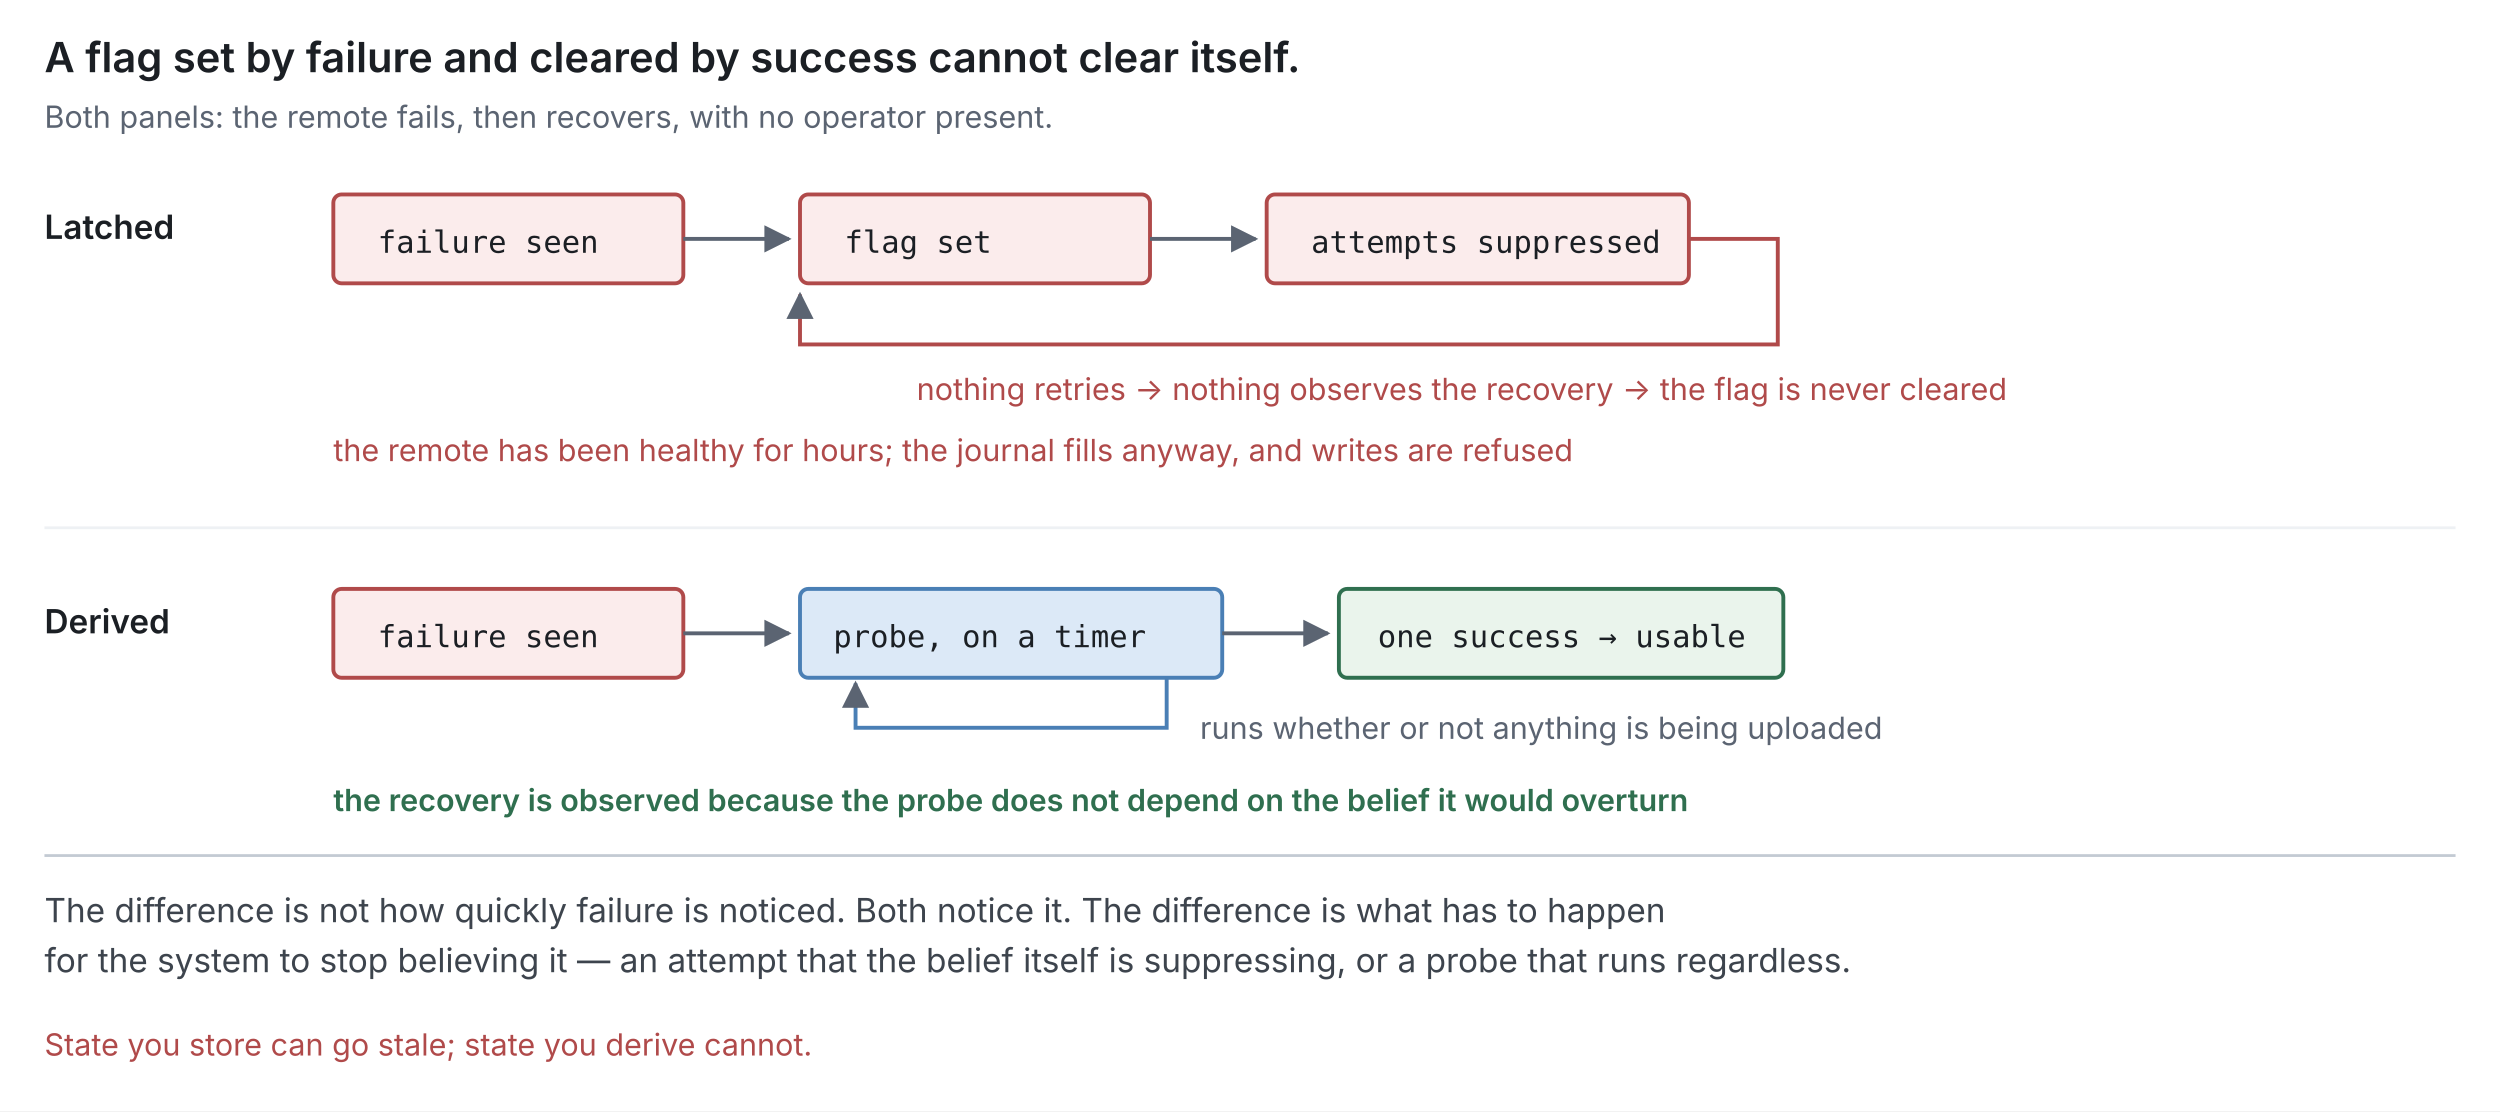
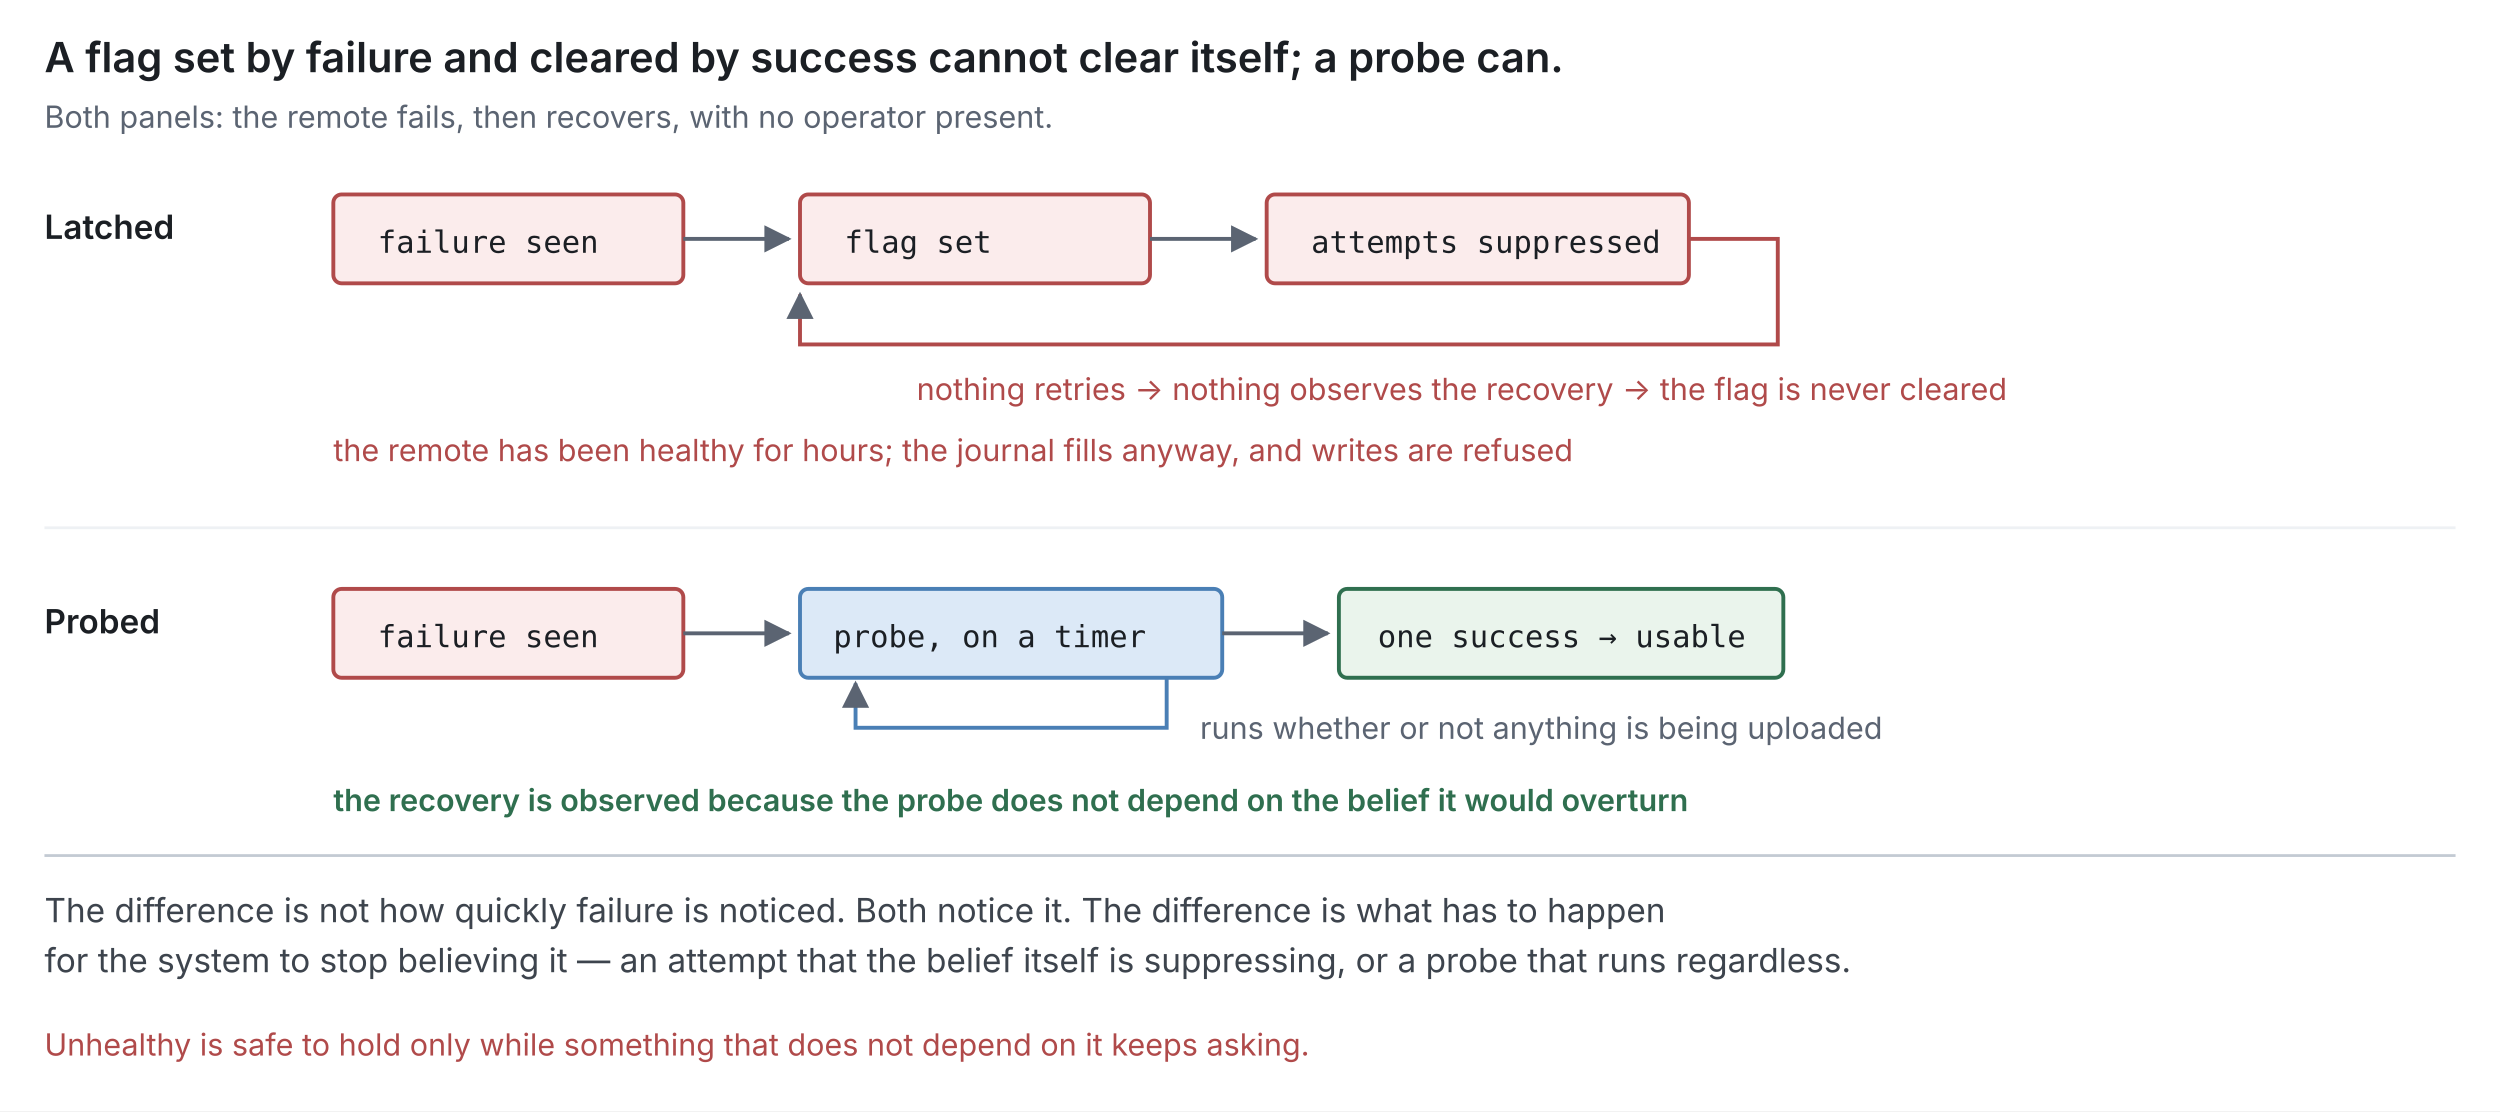
<svg xmlns="http://www.w3.org/2000/svg" viewBox="0 0 900 400" width="900" height="400" font-family="system-ui,-apple-system,Segoe UI,sans-serif">
  <defs>
    <style>
      .t  { font-size: 15px; font-weight: 600; fill: #1b1f24 }
      .rl { font-size: 12px; font-weight: 600; fill: #1b1f24 }
      .l  { font-size: 12px; fill: #3d444d }
      .s  { font-size: 11px; fill: #5b6472 }
      .m  { font-family: ui-monospace,SFMono-Regular,Menlo,monospace; font-size: 11px; fill: #1b1f24 }
      .why  { font-size: 11px; fill: #b04a4a }
      .ok   { font-size: 11px; font-weight: 600; fill: #2f6f4f }
      .bx { fill: #dce9f7; stroke: #4a7fb5; stroke-width: 1.4 }
      .bg { fill: #eaf4ec; stroke: #2f6f4f; stroke-width: 1.4 }
      .br { fill: #fbecec; stroke: #b04a4a; stroke-width: 1.4 }
    </style>
    <marker id="a3h" viewBox="0 0 10 10" refX="9" refY="5" markerWidth="7" markerHeight="7" orient="auto">
      <path d="M0,0 L10,5 L0,10 z" fill="#5b6472" />
    </marker>
  </defs>
  <rect width="900" height="400" fill="#ffffff" />
-   <text x="16" y="26" class="t">A flag set by failure and cleared by success cannot clear itself.</text>
+   <text x="16" y="26" class="t">A flag set by failure and cleared by success cannot clear itself; a probe can.</text>
  <text x="16" y="46" class="s">Both panels: the remote fails, then recovers, with no operator present.</text>
  <text x="16" y="86" class="rl">Latched</text>
  <rect x="120" y="70" width="126" height="32" rx="3" class="br" />
  <text x="136" y="91" class="m">failure seen</text>
  <line x1="246" y1="86" x2="284" y2="86" stroke="#5b6472" stroke-width="1.4" marker-end="url(#a3h)" />
  <rect x="288" y="70" width="126" height="32" rx="3" class="br" />
  <text x="304" y="91" class="m">flag set</text>
  <line x1="414" y1="86" x2="452" y2="86" stroke="#5b6472" stroke-width="1.4" marker-end="url(#a3h)" />
  <rect x="456" y="70" width="152" height="32" rx="3" class="br" />
  <text x="472" y="91" class="m">attempts suppressed</text>
  <path d="M608,86 L640,86 L640,124 L288,124 L288,106" fill="none" stroke="#b04a4a" stroke-width="1.4" marker-end="url(#a3h)" />
  <text x="330" y="144" class="why">nothing retries → nothing observes the recovery → the flag is never cleared</text>
  <text x="120" y="166" class="why">the remote has been healthy for hours; the journal fills anyway, and writes are refused</text>
  <line x1="16" y1="190" x2="884" y2="190" stroke="#eef1f4" />
-   <text x="16" y="228" class="rl">Derived</text>
+   <text x="16" y="228" class="rl">Probed</text>
  <rect x="120" y="212" width="126" height="32" rx="3" class="br" />
  <text x="136" y="233" class="m">failure seen</text>
  <line x1="246" y1="228" x2="284" y2="228" stroke="#5b6472" stroke-width="1.4" marker-end="url(#a3h)" />
  <rect x="288" y="212" width="152" height="32" rx="3" class="bx" />
  <text x="300" y="233" class="m">probe, on a timer</text>
  <line x1="440" y1="228" x2="478" y2="228" stroke="#5b6472" stroke-width="1.4" marker-end="url(#a3h)" />
  <rect x="482" y="212" width="160" height="32" rx="3" class="bg" />
  <text x="496" y="233" class="m">one success → usable</text>
  <path d="M420,244 L420,262 L308,262 L308,246" fill="none" stroke="#4a7fb5" stroke-width="1.4" marker-end="url(#a3h)" />
  <text x="432" y="266" class="s">runs whether or not anything is being uploaded</text>
  <text x="120" y="292" class="ok">the recovery is observed because the probe does not depend on the belief it would overturn</text>
  <line x1="16" y1="308" x2="884" y2="308" stroke="#c3cad3" />
  <text x="16" y="332" class="l">The difference is not how quickly failure is noticed. Both notice it. The difference is what has to happen</text>
  <text x="16" y="350" class="l">for the system to stop believing it — an attempt that the belief itself is suppressing, or a probe that runs regardless.</text>
-   <text x="16" y="380" class="why">State you store can go stale; state you derive cannot.</text>
+   <text x="16" y="380" class="why">Unhealthy is safe to hold only while something that does not depend on it keeps asking.</text>
</svg>
